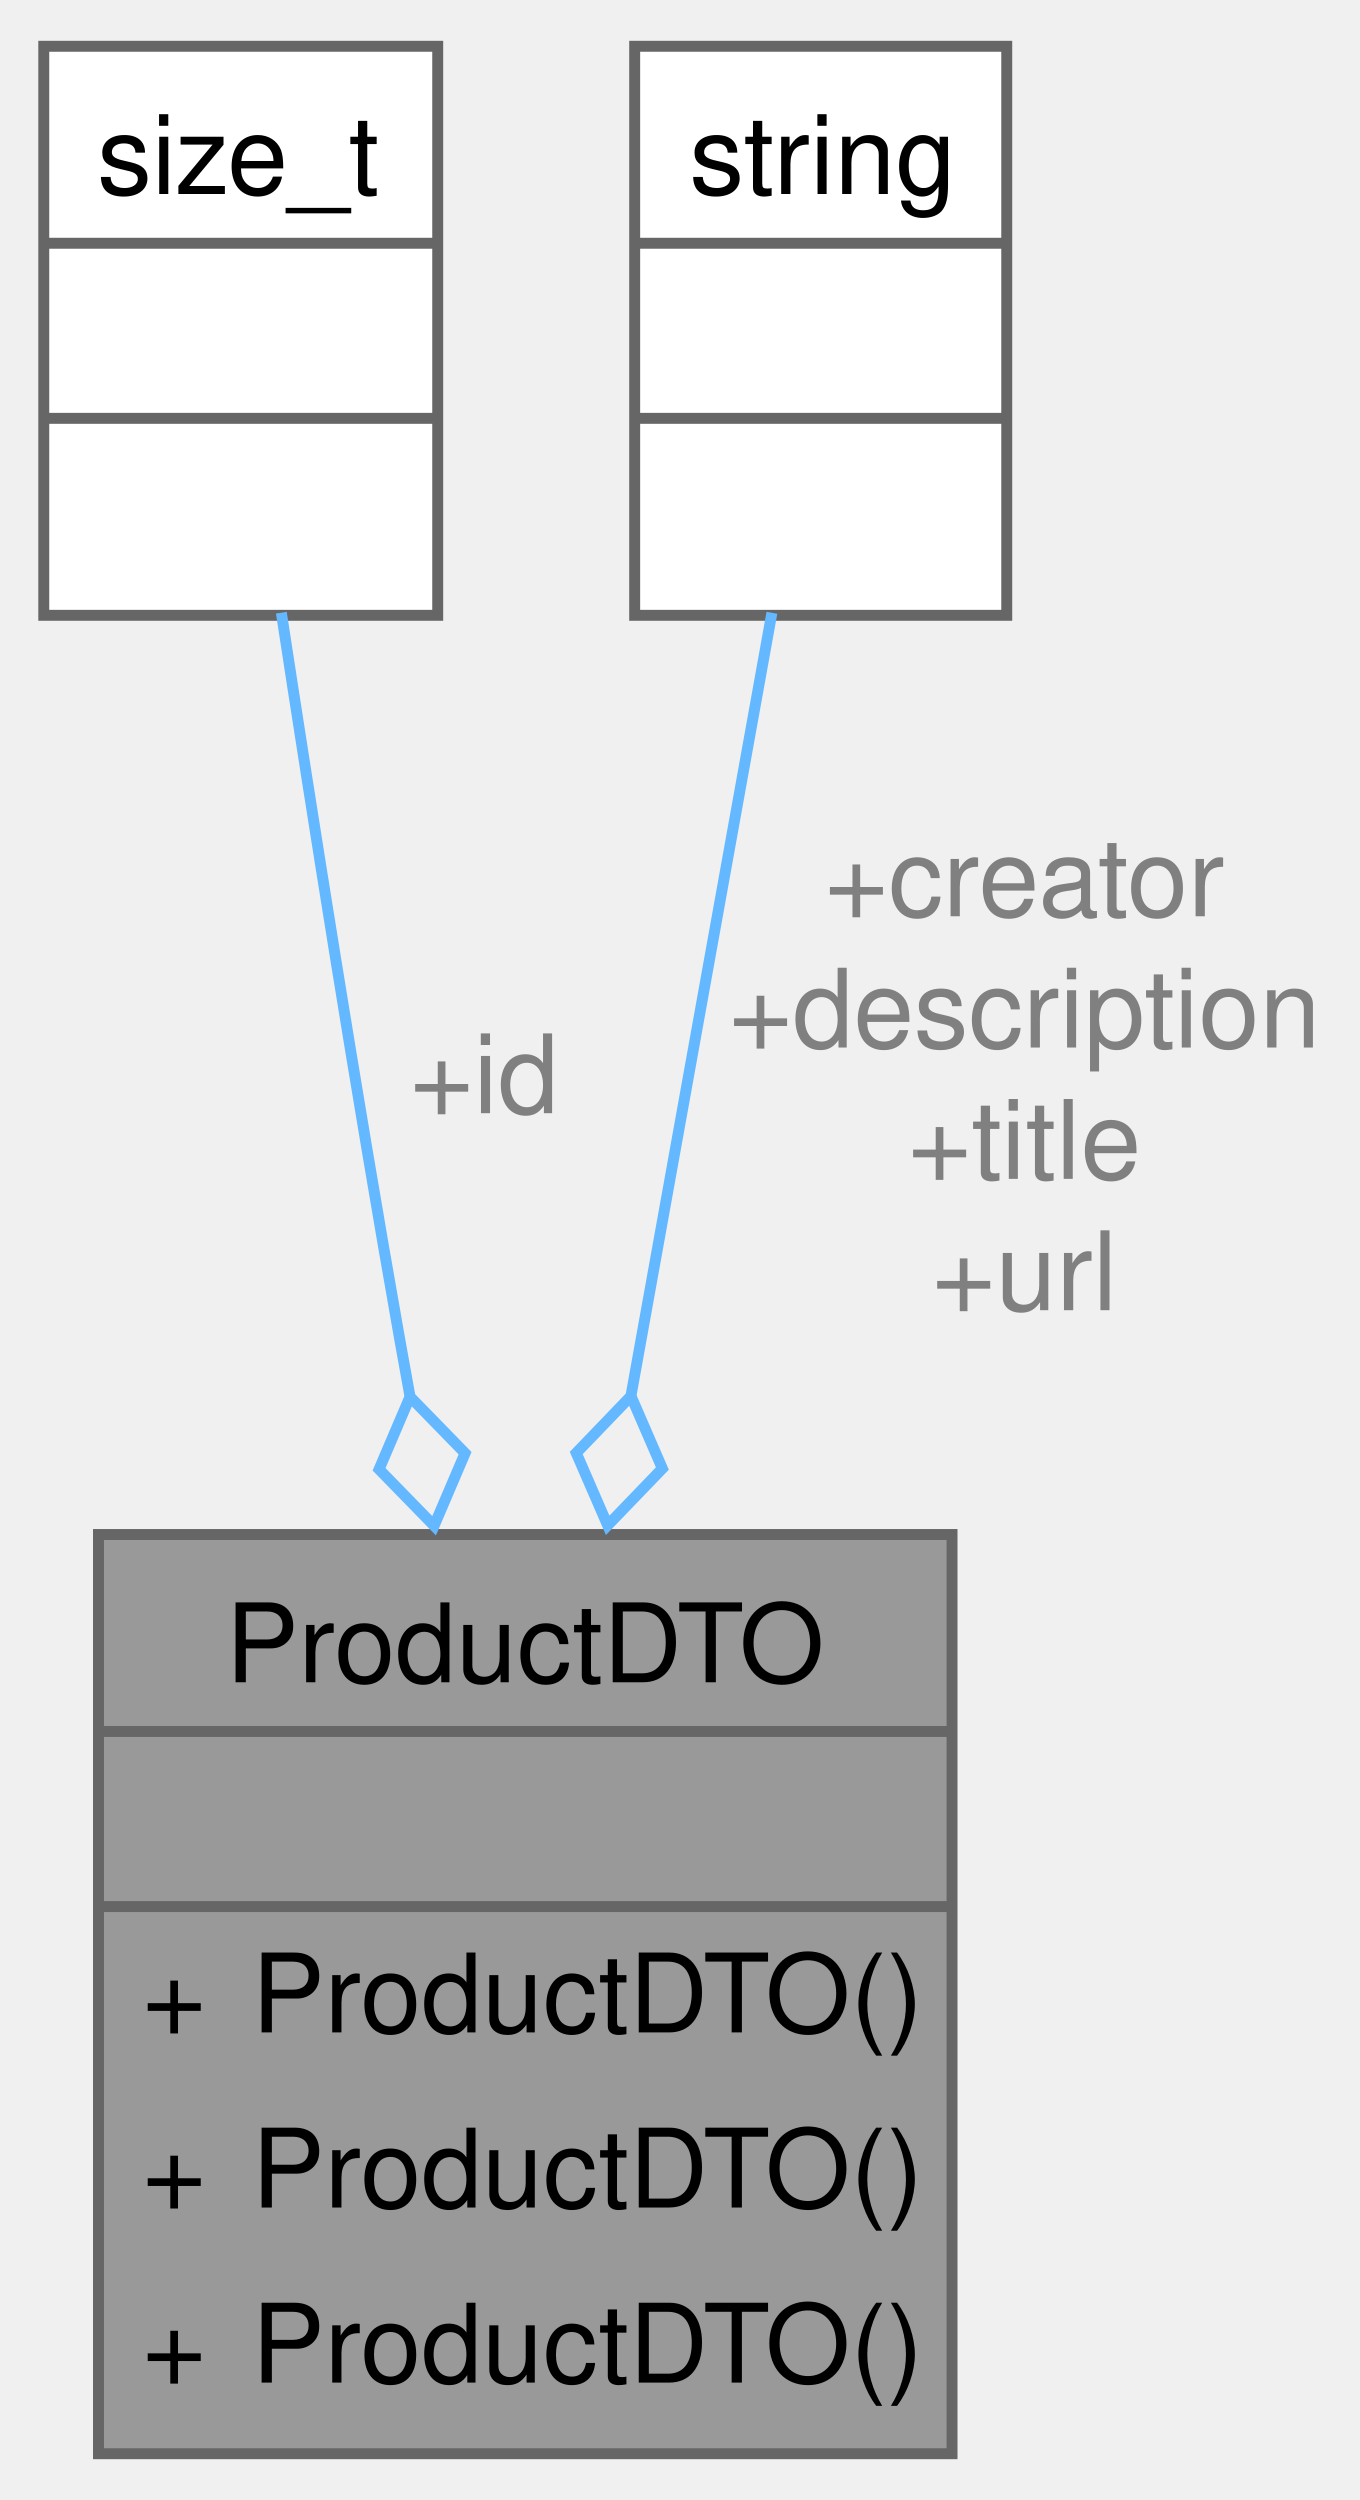
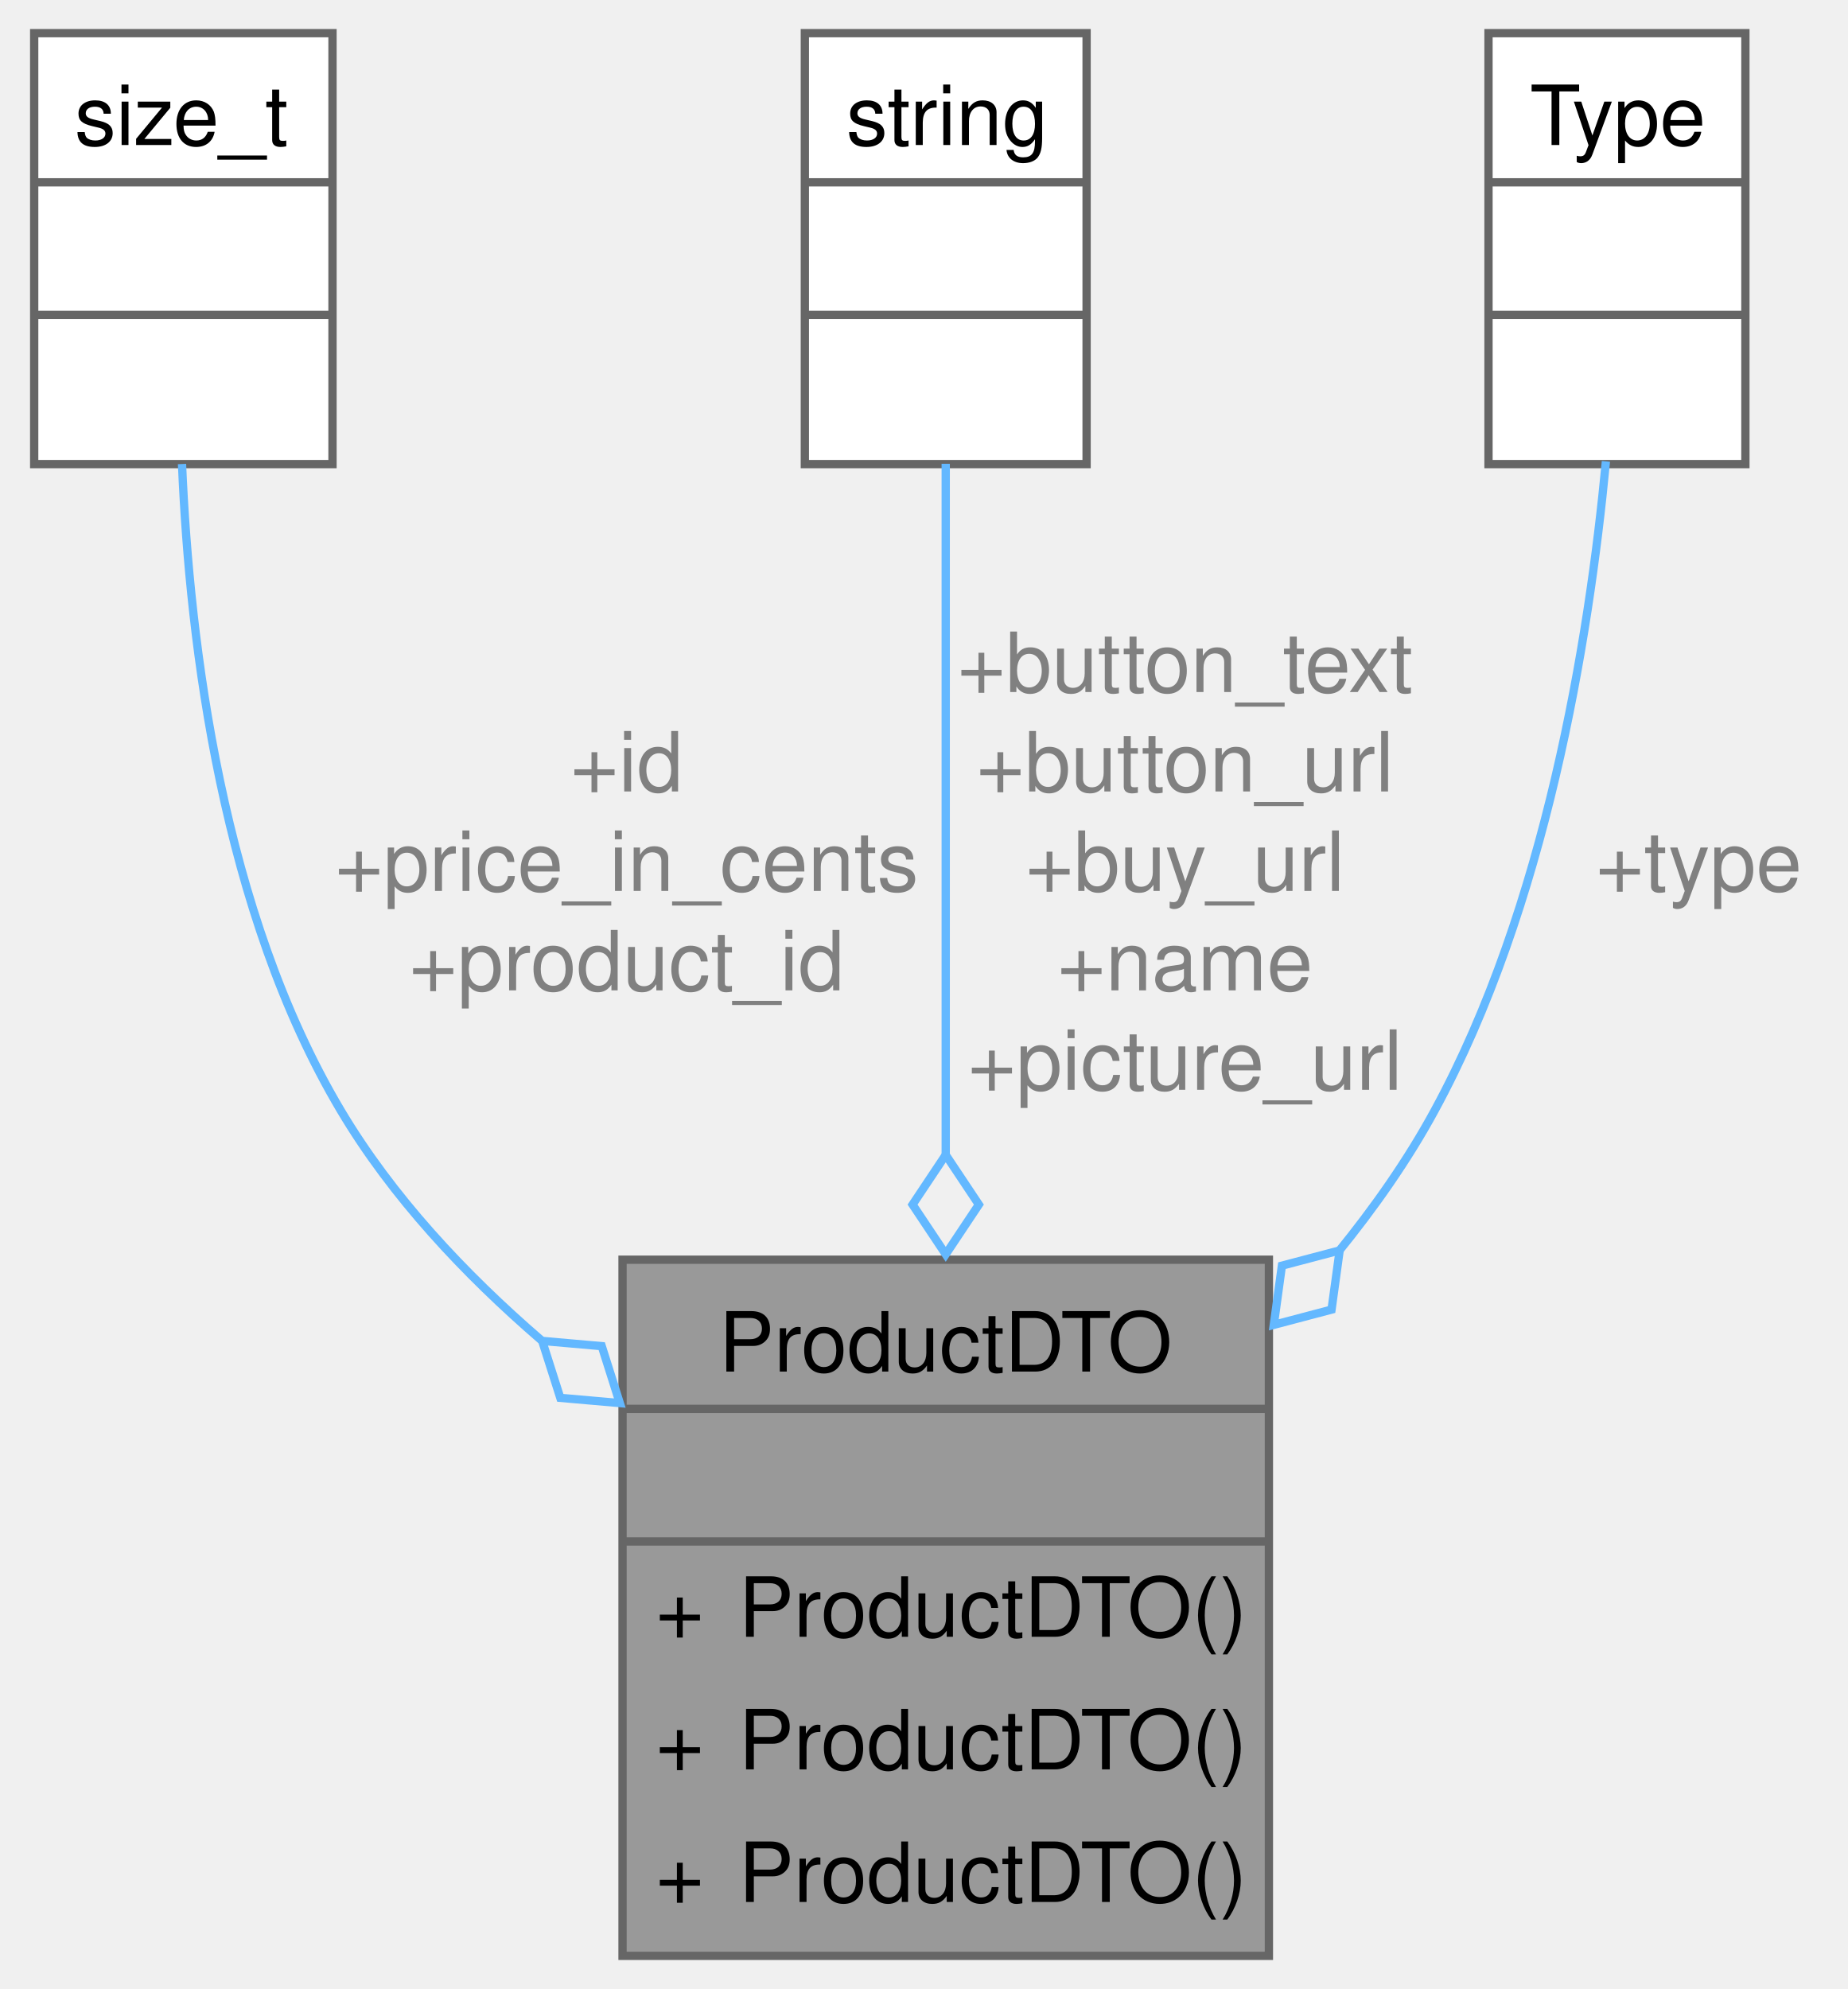
- <svg xmlns="http://www.w3.org/2000/svg" xmlns:xlink="http://www.w3.org/1999/xlink" width="124pt" height="228pt" viewBox="0.00 0.00 124.25 228.00">
-   <g id="graph0" class="graph" transform="scale(1 1) rotate(0) translate(4 224)">
+ <svg xmlns="http://www.w3.org/2000/svg" xmlns:xlink="http://www.w3.org/1999/xlink" width="223pt" height="240pt" viewBox="0.00 0.00 222.75 240.00">
+   <g id="graph0" class="graph" transform="scale(1 1) rotate(0) translate(4 236)">
    <g id="Node000001" class="node">
      <g id="a_Node000001">
        <a xlink:title=" ">
-           <polygon fill="#999999" stroke="none" points="83,-84 5,-84 5,0 83,0 83,-84" />
-           <text text-anchor="start" x="16.62" y="-70.5" font-family="Helvetica,sans-Serif" font-size="10.00">ProductDTO</text>
-           <text text-anchor="start" x="42.5" y="-54.5" font-family="Helvetica,sans-Serif" font-size="10.00"> </text>
-           <text text-anchor="start" x="9" y="-38.5" font-family="Helvetica,sans-Serif" font-size="10.00">+</text>
-           <text text-anchor="start" x="19" y="-38.5" font-family="Helvetica,sans-Serif" font-size="10.00">ProductDTO()</text>
-           <text text-anchor="start" x="9" y="-22.5" font-family="Helvetica,sans-Serif" font-size="10.00">+</text>
-           <text text-anchor="start" x="19" y="-22.5" font-family="Helvetica,sans-Serif" font-size="10.00">ProductDTO()</text>
-           <text text-anchor="start" x="9" y="-6.5" font-family="Helvetica,sans-Serif" font-size="10.00">+</text>
-           <text text-anchor="start" x="19" y="-6.5" font-family="Helvetica,sans-Serif" font-size="10.00">ProductDTO()</text>
-           <polygon fill="#666666" stroke="#666666" points="5,-66 5,-66 83,-66 83,-66 5,-66" />
-           <polygon fill="#666666" stroke="#666666" points="5,-50 5,-50 83,-50 83,-50 5,-50" />
-           <polygon fill="none" stroke="#666666" points="5,0 5,-84 83,-84 83,0 5,0" />
+           <polygon fill="#999999" stroke="none" points="149,-84 71,-84 71,0 149,0 149,-84" />
+           <text text-anchor="start" x="82.62" y="-70.5" font-family="Helvetica,sans-Serif" font-size="10.00">ProductDTO</text>
+           <text text-anchor="start" x="108.5" y="-54.5" font-family="Helvetica,sans-Serif" font-size="10.00"> </text>
+           <text text-anchor="start" x="75" y="-38.5" font-family="Helvetica,sans-Serif" font-size="10.00">+</text>
+           <text text-anchor="start" x="85" y="-38.5" font-family="Helvetica,sans-Serif" font-size="10.00">ProductDTO()</text>
+           <text text-anchor="start" x="75" y="-22.5" font-family="Helvetica,sans-Serif" font-size="10.00">+</text>
+           <text text-anchor="start" x="85" y="-22.5" font-family="Helvetica,sans-Serif" font-size="10.00">ProductDTO()</text>
+           <text text-anchor="start" x="75" y="-6.5" font-family="Helvetica,sans-Serif" font-size="10.00">+</text>
+           <text text-anchor="start" x="85" y="-6.5" font-family="Helvetica,sans-Serif" font-size="10.00">ProductDTO()</text>
+           <polygon fill="#666666" stroke="#666666" points="71,-66 71,-66 149,-66 149,-66 71,-66" />
+           <polygon fill="#666666" stroke="#666666" points="71,-50 71,-50 149,-50 149,-50 71,-50" />
+           <polygon fill="none" stroke="#666666" points="71,0 71,-84 149,-84 149,0 71,0" />
        </a>
      </g>
    </g>
    <g id="Node000002" class="node">
      <g id="a_Node000002">
        <a xlink:title=" ">
-           <polygon fill="white" stroke="none" points="36,-220 0,-220 0,-168 36,-168 36,-220" />
-           <text text-anchor="start" x="4.88" y="-206.5" font-family="Helvetica,sans-Serif" font-size="10.00">size_t</text>
-           <text text-anchor="start" x="16.5" y="-190.5" font-family="Helvetica,sans-Serif" font-size="10.00"> </text>
-           <text text-anchor="start" x="16.5" y="-174.5" font-family="Helvetica,sans-Serif" font-size="10.00"> </text>
-           <polygon fill="#666666" stroke="#666666" points="0,-202 0,-202 36,-202 36,-202 0,-202" />
-           <polygon fill="#666666" stroke="#666666" points="0,-186 0,-186 36,-186 36,-186 0,-186" />
-           <polygon fill="none" stroke="#666666" points="0,-168 0,-220 36,-220 36,-168 0,-168" />
+           <polygon fill="white" stroke="none" points="36,-232 0,-232 0,-180 36,-180 36,-232" />
+           <text text-anchor="start" x="4.88" y="-218.5" font-family="Helvetica,sans-Serif" font-size="10.00">size_t</text>
+           <text text-anchor="start" x="16.5" y="-202.5" font-family="Helvetica,sans-Serif" font-size="10.00"> </text>
+           <text text-anchor="start" x="16.5" y="-186.5" font-family="Helvetica,sans-Serif" font-size="10.00"> </text>
+           <polygon fill="#666666" stroke="#666666" points="0,-214 0,-214 36,-214 36,-214 0,-214" />
+           <polygon fill="#666666" stroke="#666666" points="0,-198 0,-198 36,-198 36,-198 0,-198" />
+           <polygon fill="none" stroke="#666666" points="0,-180 0,-232 36,-232 36,-180 0,-180" />
        </a>
      </g>
    </g>
    <g id="edge1_Node000001_Node000002" class="edge">
      <g id="a_edge1_Node000001_Node000002">
        <a xlink:title=" ">
-           <path fill="none" stroke="#63b8ff" d="M21.71,-168.24C24.51,-149.92 28.54,-124.37 32.5,-102 32.81,-100.26 33.13,-98.49 33.45,-96.71" />
-           <polygon fill="none" stroke="#63b8ff" points="33.47,-96.59 30.64,-89.96 35.67,-84.8 38.5,-91.43 33.47,-96.59" />
+           <path fill="none" stroke="#63b8ff" d="M17.84,-180.01C18.77,-158.03 22.77,-125.91 37,-102 43.18,-91.61 51.91,-82.29 61.19,-74.29" />
+           <polygon fill="none" stroke="#63b8ff" points="61.3,-74.2 63.49,-67.33 70.67,-66.7 68.49,-73.57 61.3,-74.2" />
        </a>
      </g>
-       <text text-anchor="middle" x="40.25" y="-122.5" font-family="Helvetica,sans-Serif" font-size="10.00" fill="grey"> +id</text>
+       <text text-anchor="middle" x="71.5" y="-140.5" font-family="Helvetica,sans-Serif" font-size="10.00" fill="grey"> +id</text>
+       <text text-anchor="middle" x="71.5" y="-128.5" font-family="Helvetica,sans-Serif" font-size="10.00" fill="grey">+price_in_cents</text>
+       <text text-anchor="middle" x="71.5" y="-116.5" font-family="Helvetica,sans-Serif" font-size="10.00" fill="grey">+product_id</text>
    </g>
    <g id="Node000003" class="node">
      <g id="a_Node000003">
        <a xlink:title=" ">
-           <polygon fill="white" stroke="none" points="88,-220 54,-220 54,-168 88,-168 88,-220" />
-           <text text-anchor="start" x="59" y="-206.5" font-family="Helvetica,sans-Serif" font-size="10.00">string</text>
-           <text text-anchor="start" x="69.5" y="-190.5" font-family="Helvetica,sans-Serif" font-size="10.00"> </text>
-           <text text-anchor="start" x="69.5" y="-174.5" font-family="Helvetica,sans-Serif" font-size="10.00"> </text>
-           <polygon fill="#666666" stroke="#666666" points="54,-202 54,-202 88,-202 88,-202 54,-202" />
-           <polygon fill="#666666" stroke="#666666" points="54,-186 54,-186 88,-186 88,-186 54,-186" />
-           <polygon fill="none" stroke="#666666" points="54,-168 54,-220 88,-220 88,-168 54,-168" />
+           <polygon fill="white" stroke="none" points="127,-232 93,-232 93,-180 127,-180 127,-232" />
+           <text text-anchor="start" x="98" y="-218.5" font-family="Helvetica,sans-Serif" font-size="10.00">string</text>
+           <text text-anchor="start" x="108.5" y="-202.5" font-family="Helvetica,sans-Serif" font-size="10.00"> </text>
+           <text text-anchor="start" x="108.5" y="-186.5" font-family="Helvetica,sans-Serif" font-size="10.00"> </text>
+           <polygon fill="#666666" stroke="#666666" points="93,-214 93,-214 127,-214 127,-214 93,-214" />
+           <polygon fill="#666666" stroke="#666666" points="93,-198 93,-198 127,-198 127,-198 93,-198" />
+           <polygon fill="none" stroke="#666666" points="93,-180 93,-232 127,-232 127,-180 93,-180" />
        </a>
      </g>
    </g>
    <g id="edge2_Node000001_Node000003" class="edge">
      <g id="a_edge2_Node000001_Node000003">
        <a xlink:title=" ">
-           <path fill="none" stroke="#63b8ff" d="M66.54,-168.23C63.05,-148.83 58.07,-121.14 53.67,-96.73" />
-           <polygon fill="none" stroke="#63b8ff" points="53.66,-96.65 48.66,-91.45 51.53,-84.84 56.53,-90.03 53.66,-96.65" />
+           <path fill="none" stroke="#63b8ff" d="M110,-180.04C110,-157.9 110,-124.8 110,-96.67" />
+           <polygon fill="none" stroke="#63b8ff" points="110,-96.65 106,-90.65 110,-84.65 114,-90.65 110,-96.65" />
        </a>
      </g>
-       <text text-anchor="middle" x="89.62" y="-140.5" font-family="Helvetica,sans-Serif" font-size="10.00" fill="grey"> +creator</text>
-       <text text-anchor="middle" x="89.62" y="-128.5" font-family="Helvetica,sans-Serif" font-size="10.00" fill="grey">+description</text>
-       <text text-anchor="middle" x="89.62" y="-116.5" font-family="Helvetica,sans-Serif" font-size="10.00" fill="grey">+title</text>
-       <text text-anchor="middle" x="89.62" y="-104.5" font-family="Helvetica,sans-Serif" font-size="10.00" fill="grey">+url</text>
+       <text text-anchor="middle" x="138.88" y="-152.5" font-family="Helvetica,sans-Serif" font-size="10.00" fill="grey"> +button_text</text>
+       <text text-anchor="middle" x="138.88" y="-140.5" font-family="Helvetica,sans-Serif" font-size="10.00" fill="grey">+button_url</text>
+       <text text-anchor="middle" x="138.88" y="-128.5" font-family="Helvetica,sans-Serif" font-size="10.00" fill="grey">+buy_url</text>
+       <text text-anchor="middle" x="138.88" y="-116.5" font-family="Helvetica,sans-Serif" font-size="10.00" fill="grey">+name</text>
+       <text text-anchor="middle" x="138.88" y="-104.5" font-family="Helvetica,sans-Serif" font-size="10.00" fill="grey">+picture_url</text>
+     </g>
+     <g id="Node000004" class="node">
+       <g id="a_Node000004">
+         <a xlink:title=" ">
+           <polygon fill="white" stroke="none" points="206.5,-232 175.5,-232 175.5,-180 206.5,-180 206.5,-232" />
+           <text text-anchor="start" x="180.5" y="-218.5" font-family="Helvetica,sans-Serif" font-size="10.00">Type</text>
+           <text text-anchor="start" x="189.5" y="-202.5" font-family="Helvetica,sans-Serif" font-size="10.00"> </text>
+           <text text-anchor="start" x="189.5" y="-186.5" font-family="Helvetica,sans-Serif" font-size="10.00"> </text>
+           <polygon fill="#666666" stroke="#666666" points="175.5,-214 175.5,-214 206.5,-214 206.5,-214 175.5,-214" />
+           <polygon fill="#666666" stroke="#666666" points="175.5,-198 175.5,-198 206.5,-198 206.5,-198 175.5,-198" />
+           <polygon fill="none" stroke="#666666" points="175.5,-180 175.5,-232 206.5,-232 206.5,-180 175.5,-180" />
+         </a>
+       </g>
+     </g>
+     <g id="edge3_Node000001_Node000004" class="edge">
+       <g id="a_edge3_Node000001_Node000004">
+         <a xlink:title=" ">
+           <path fill="none" stroke="#63b8ff" d="M189.67,-180.33C187.61,-158.57 182.36,-126.58 169,-102 165.76,-96.03 161.72,-90.28 157.3,-84.85" />
+           <polygon fill="none" stroke="#63b8ff" points="157.54,-85.12 150.57,-83.28 149.59,-76.14 156.56,-77.98 157.54,-85.12" />
+         </a>
+       </g>
+       <text text-anchor="middle" x="200.88" y="-128.5" font-family="Helvetica,sans-Serif" font-size="10.00" fill="grey"> +type</text>
    </g>
  </g>
</svg>
